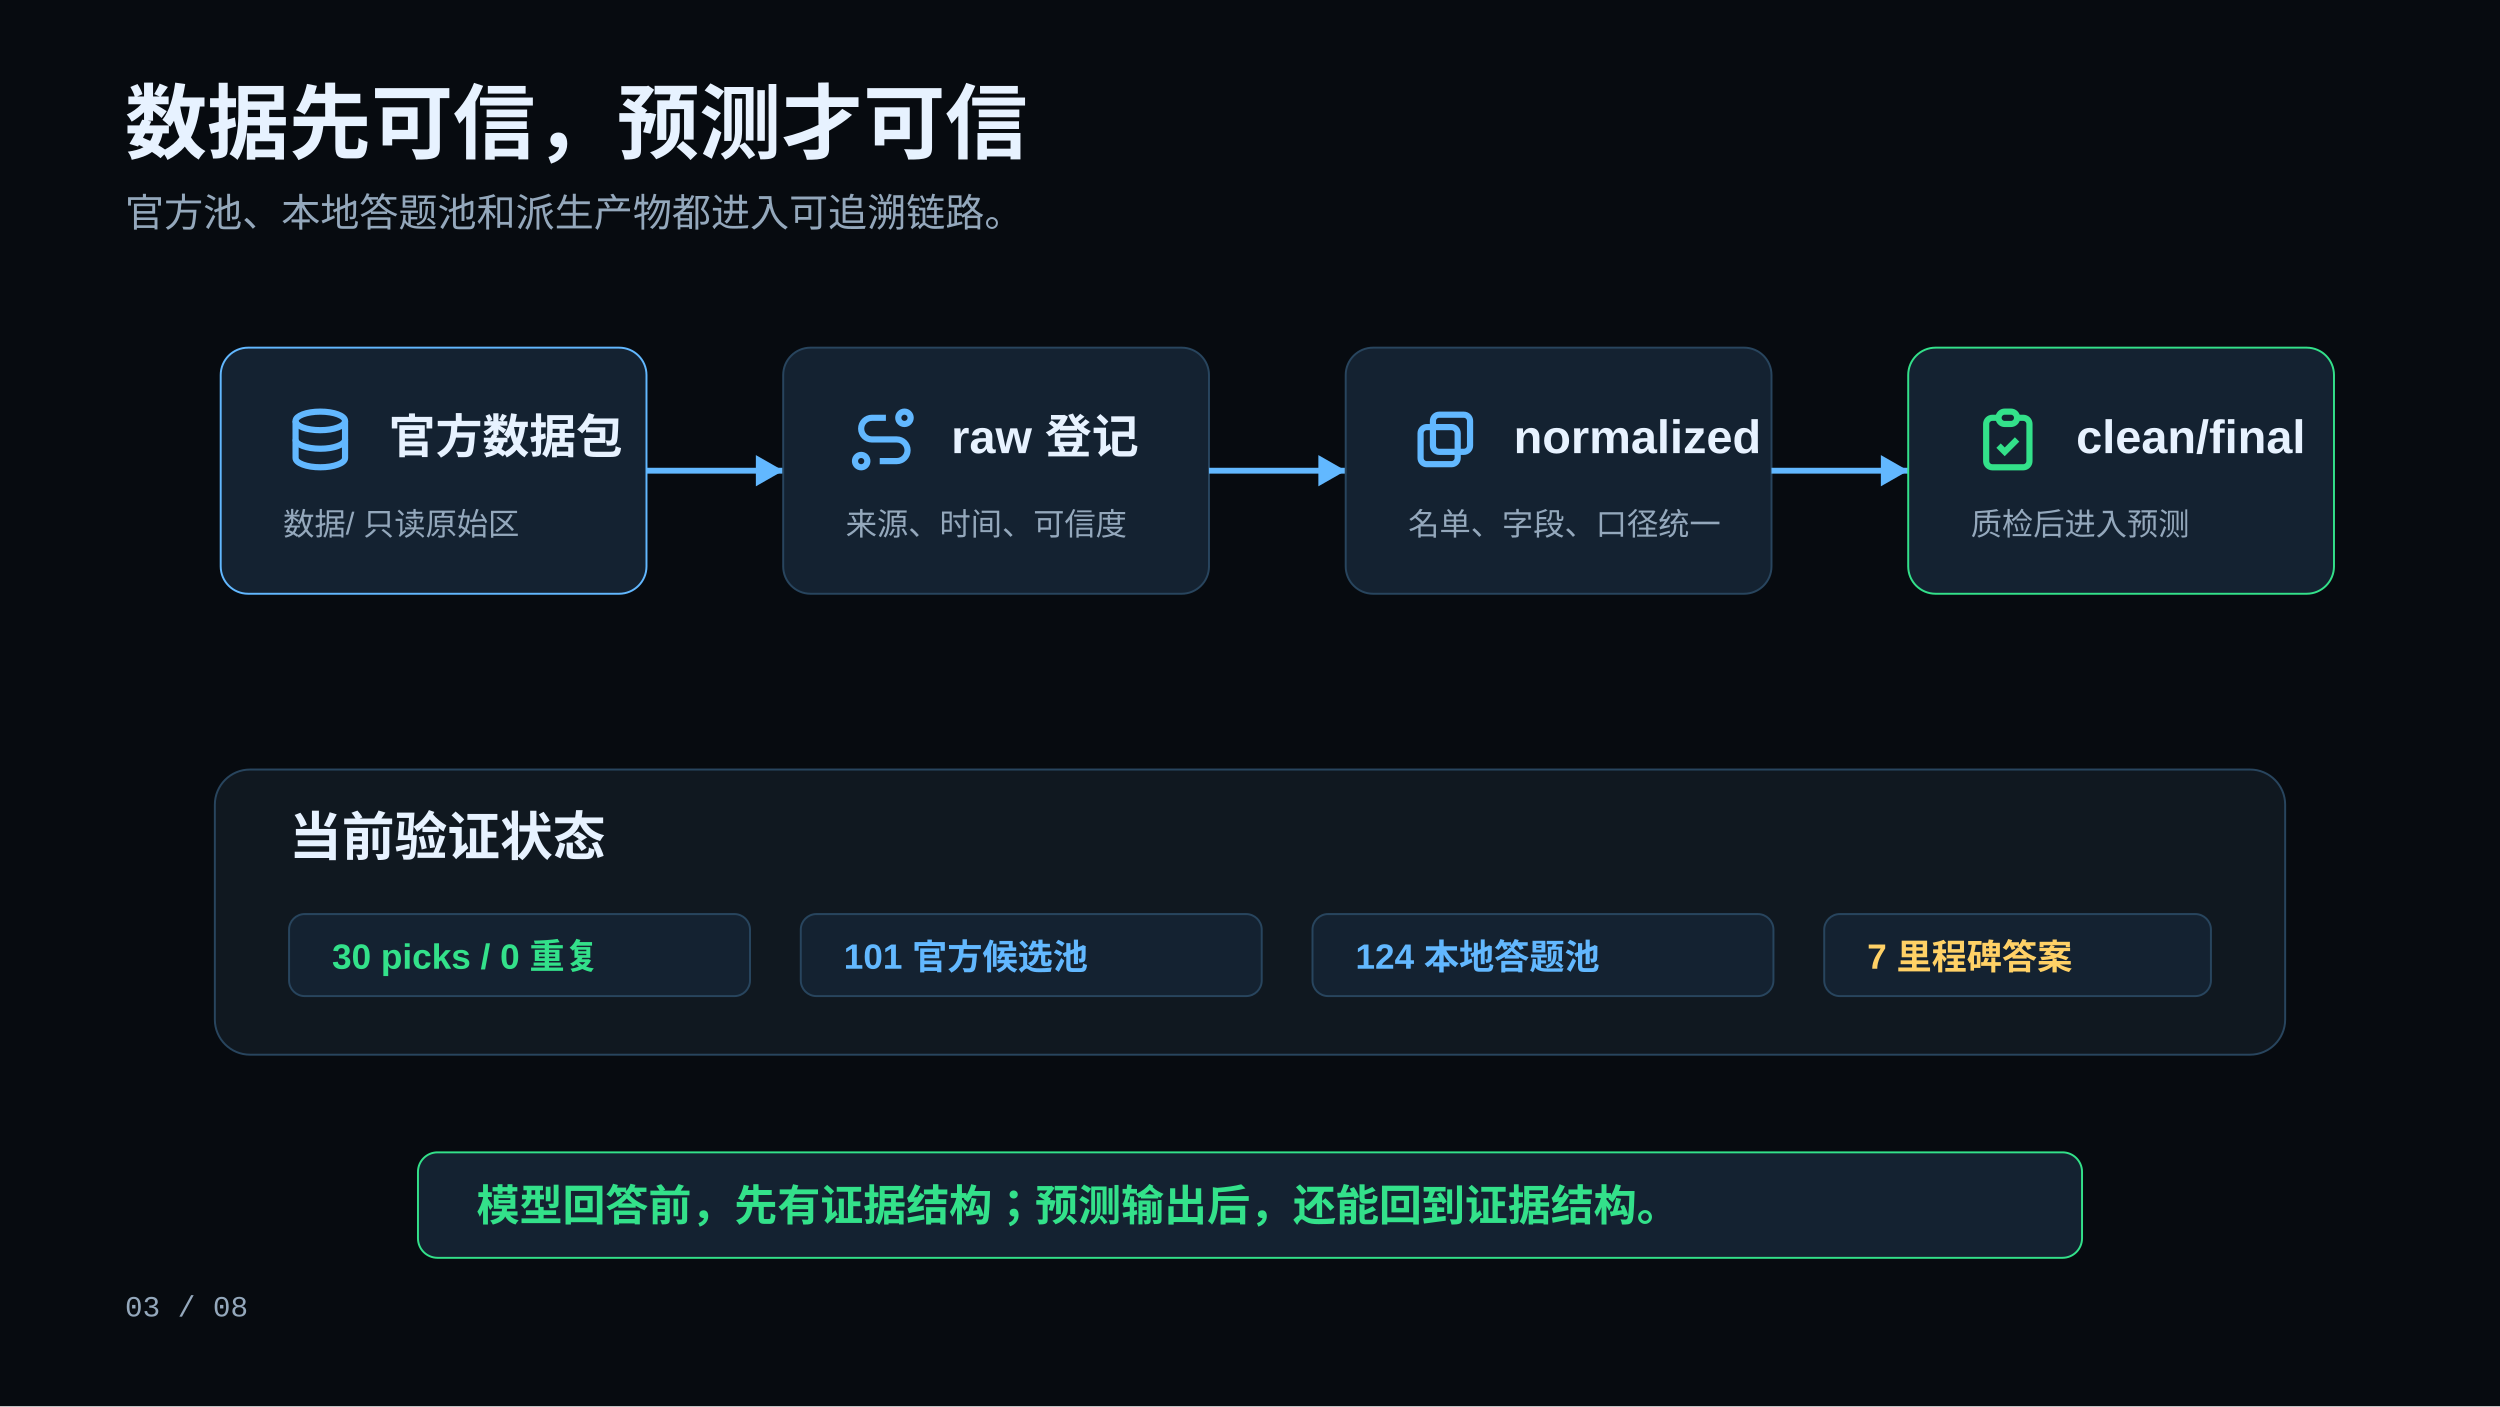
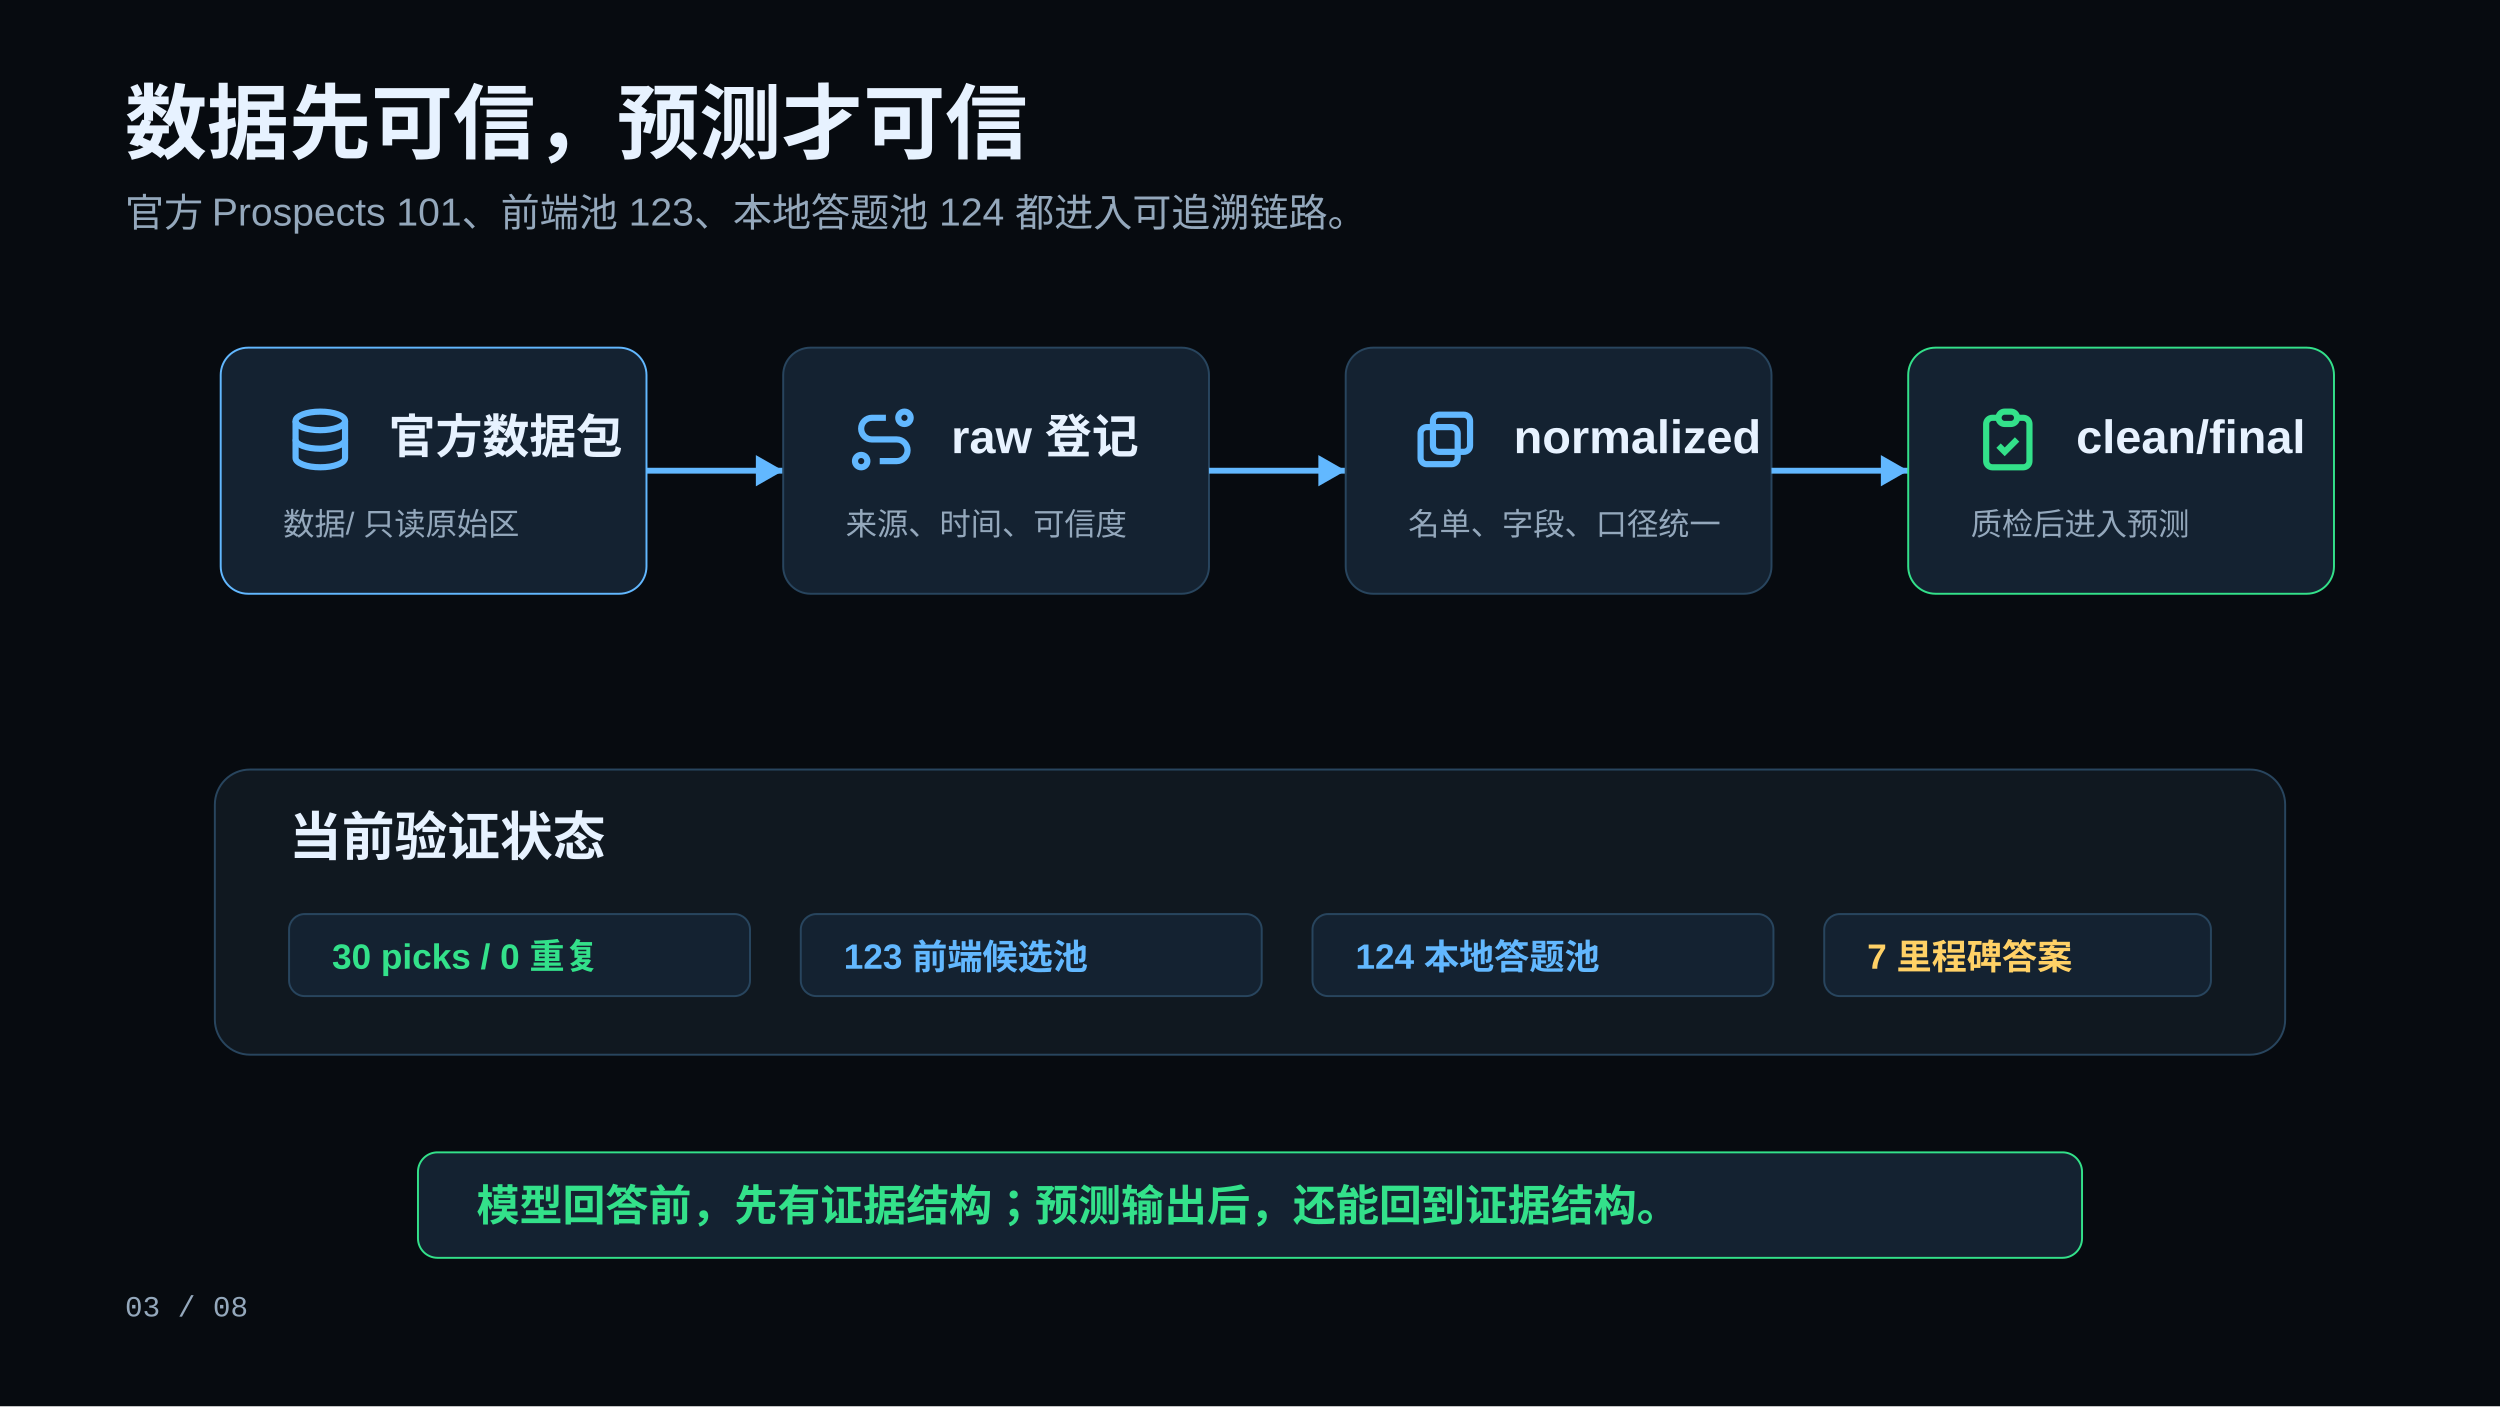
<svg xmlns="http://www.w3.org/2000/svg" width="1280" height="720" viewBox="0 0 1280 720">
  <g id="background">
    <rect width="1280" height="720" fill="#070B10" />
  </g>
  <g id="header">
    <text x="64" y="78" font-family="Microsoft YaHei, Arial, sans-serif" font-size="42" fill="#E7F2FF" font-weight="800">数据先可信，预测才可信</text>
-     <text x="64" y="116" font-family="Microsoft YaHei, Arial, sans-serif" font-size="20" fill="#94A8BC">官方池、本地答题池和派生产物都进入可追溯链路。</text>
+     <text x="64" y="116" font-family="Microsoft YaHei, Arial, sans-serif" font-size="20" fill="#94A8BC">官方 Prospects 101、前端池 123、本地答题池 124 都进入可追溯链路。</text>
  </g>
  <g id="pipeline">
    <path fill="#142231" stroke="#62B8FF" d="M127,178 H317 A14,14 0 0 1 331,192 V290 A14,14 0 0 1 317,304 H127 A14,14 0 0 1 113,290 V192 A14,14 0 0 1 127,178 Z" />
    <g transform="translate(145, 206) scale(1.58333)" fill="none" stroke="#62B8FF" stroke-width="2">
      <path d="M4 6a8 3 0 1 0 16 0a8 3 0 1 0 -16 0" />
      <path d="M4 6v6a8 3 0 0 0 16 0v-6" />
      <path d="M4 12v6a8 3 0 0 0 16 0v-6" />
    </g>
    <text x="199" y="232" font-family="Microsoft YaHei, Arial, sans-serif" font-size="24" fill="#E7F2FF" font-weight="800">官方数据包</text>
    <text x="145" y="274" font-family="Microsoft YaHei, Arial, sans-serif" font-size="16" fill="#94A8BC">数据/ 只读原始区</text>
    <line x1="331" y1="241" x2="401" y2="241" stroke="#62B8FF" stroke-width="3" />
    <polygon points="401,241 387,233 387,249" fill="#62B8FF" />
    <path fill="#142231" stroke="#28455E" d="M415,178 H605 A14,14 0 0 1 619,192 V290 A14,14 0 0 1 605,304 H415 A14,14 0 0 1 401,290 V192 A14,14 0 0 1 415,178 Z" />
    <g transform="translate(433, 206) scale(1.58333)" fill="none" stroke="#62B8FF" stroke-width="2">
      <path d="M3 19a2 2 0 1 0 4 0a2 2 0 0 0 -4 0" />
      <path d="M19 7a2 2 0 1 0 0 -4a2 2 0 0 0 0 4" />
      <path d="M11 19h5.5a3.5 3.5 0 0 0 0 -7h-8a3.5 3.5 0 0 1 0 -7h4.5" />
    </g>
    <text x="487" y="232" font-family="Microsoft YaHei, Arial, sans-serif" font-size="24" fill="#E7F2FF" font-weight="800">raw 登记</text>
    <text x="433" y="274" font-family="Microsoft YaHei, Arial, sans-serif" font-size="16" fill="#94A8BC">来源、时间、可信度</text>
    <line x1="619" y1="241" x2="689" y2="241" stroke="#62B8FF" stroke-width="3" />
    <polygon points="689,241 675,233 675,249" fill="#62B8FF" />
    <path fill="#142231" stroke="#28455E" d="M703,178 H893 A14,14 0 0 1 907,192 V290 A14,14 0 0 1 893,304 H703 A14,14 0 0 1 689,290 V192 A14,14 0 0 1 703,178 Z" />
    <g transform="translate(721, 206) scale(1.58333)" fill="none" stroke="#62B8FF" stroke-width="2">
      <path d="M8 6a2 2 0 0 1 2 -2h8a2 2 0 0 1 2 2v8a2 2 0 0 1 -2 2h-8a2 2 0 0 1 -2 -2l0 -8" />
      <path d="M4 10a2 2 0 0 1 2 -2h8a2 2 0 0 1 2 2v8a2 2 0 0 1 -2 2h-8a2 2 0 0 1 -2 -2l0 -8" />
    </g>
    <text x="775" y="232" font-family="Microsoft YaHei, Arial, sans-serif" font-size="24" fill="#E7F2FF" font-weight="800">normalized</text>
    <text x="721" y="274" font-family="Microsoft YaHei, Arial, sans-serif" font-size="16" fill="#94A8BC">名单、字段、口径统一</text>
    <line x1="907" y1="241" x2="977" y2="241" stroke="#62B8FF" stroke-width="3" />
    <polygon points="977,241 963,233 963,249" fill="#62B8FF" />
    <path fill="#142231" stroke="#33E18A" d="M991,178 H1181 A14,14 0 0 1 1195,192 V290 A14,14 0 0 1 1181,304 H991 A14,14 0 0 1 977,290 V192 A14,14 0 0 1 991,178 Z" />
    <g transform="translate(1009, 206) scale(1.58333)" fill="none" stroke="#33E18A" stroke-width="2">
      <path d="M9 5h-2a2 2 0 0 0 -2 2v12a2 2 0 0 0 2 2h10a2 2 0 0 0 2 -2v-12a2 2 0 0 0 -2 -2h-2" />
      <path d="M9 5a2 2 0 0 1 2 -2h2a2 2 0 0 1 2 2a2 2 0 0 1 -2 2h-2a2 2 0 0 1 -2 -2" />
      <path d="M9 14l2 2l4 -4" />
    </g>
    <text x="1063" y="232" font-family="Microsoft YaHei, Arial, sans-serif" font-size="24" fill="#E7F2FF" font-weight="800">clean/final</text>
    <text x="1009" y="274" font-family="Microsoft YaHei, Arial, sans-serif" font-size="16" fill="#94A8BC">质检后进入预测</text>
  </g>
  <g id="verified-facts">
    <path fill="#101820" stroke="#28455E" d="M128,394 H1152 A18,18 0 0 1 1170,412 V522 A18,18 0 0 1 1152,540 H128 A18,18 0 0 1 110,522 V412 A18,18 0 0 1 128,394 Z" />
    <text x="148" y="438" font-family="Microsoft YaHei, Arial, sans-serif" font-size="27" fill="#E7F2FF" font-weight="800">当前验证状态</text>
    <path fill="#142231" stroke="#28455E" d="M156,468 H376 A8,8 0 0 1 384,476 V502 A8,8 0 0 1 376,510 H156 A8,8 0 0 1 148,502 V476 A8,8 0 0 1 156,468 Z" />
    <text x="170" y="496" font-family="Microsoft YaHei, Arial, sans-serif" font-size="18" fill="#33E18A" font-weight="700">30 picks / 0 重复</text>
    <path fill="#142231" stroke="#28455E" d="M418,468 H638 A8,8 0 0 1 646,476 V502 A8,8 0 0 1 638,510 H418 A8,8 0 0 1 410,502 V476 A8,8 0 0 1 418,468 Z" />
-     <text x="432" y="496" font-family="Microsoft YaHei, Arial, sans-serif" font-size="18" fill="#62B8FF" font-weight="700">101 官方候选池</text>
+     <text x="432" y="496" font-family="Microsoft YaHei, Arial, sans-serif" font-size="18" fill="#62B8FF" font-weight="700">123 前端候选池</text>
    <path fill="#142231" stroke="#28455E" d="M680,468 H900 A8,8 0 0 1 908,476 V502 A8,8 0 0 1 900,510 H680 A8,8 0 0 1 672,502 V476 A8,8 0 0 1 680,468 Z" />
    <text x="694" y="496" font-family="Microsoft YaHei, Arial, sans-serif" font-size="18" fill="#62B8FF" font-weight="700">124 本地答题池</text>
    <path fill="#142231" stroke="#28455E" d="M942,468 H1124 A8,8 0 0 1 1132,476 V502 A8,8 0 0 1 1124,510 H942 A8,8 0 0 1 934,502 V476 A8,8 0 0 1 942,468 Z" />
    <text x="956" y="496" font-family="Microsoft YaHei, Arial, sans-serif" font-size="18" fill="#FFD166" font-weight="700">7 里程碑答案</text>
  </g>
  <g id="takeaway">
    <path fill="#142231" stroke="#33E18A" d="M224,590 H1056 A10,10 0 0 1 1066,600 V634 A10,10 0 0 1 1056,644 H224 A10,10 0 0 1 214,634 V600 A10,10 0 0 1 224,590 Z" />
    <text x="244" y="625" font-family="Microsoft YaHei, Arial, sans-serif" font-size="22" fill="#33E18A" font-weight="700">模型回答前，先有证据结构；预测输出后，还能回到证据结构。</text>
  </g>
  <g id="footer">
    <text x="64" y="674" font-family="Consolas, 'Courier New', monospace" font-size="15" fill="#94A8BC">03 / 08</text>
  </g>
</svg>
